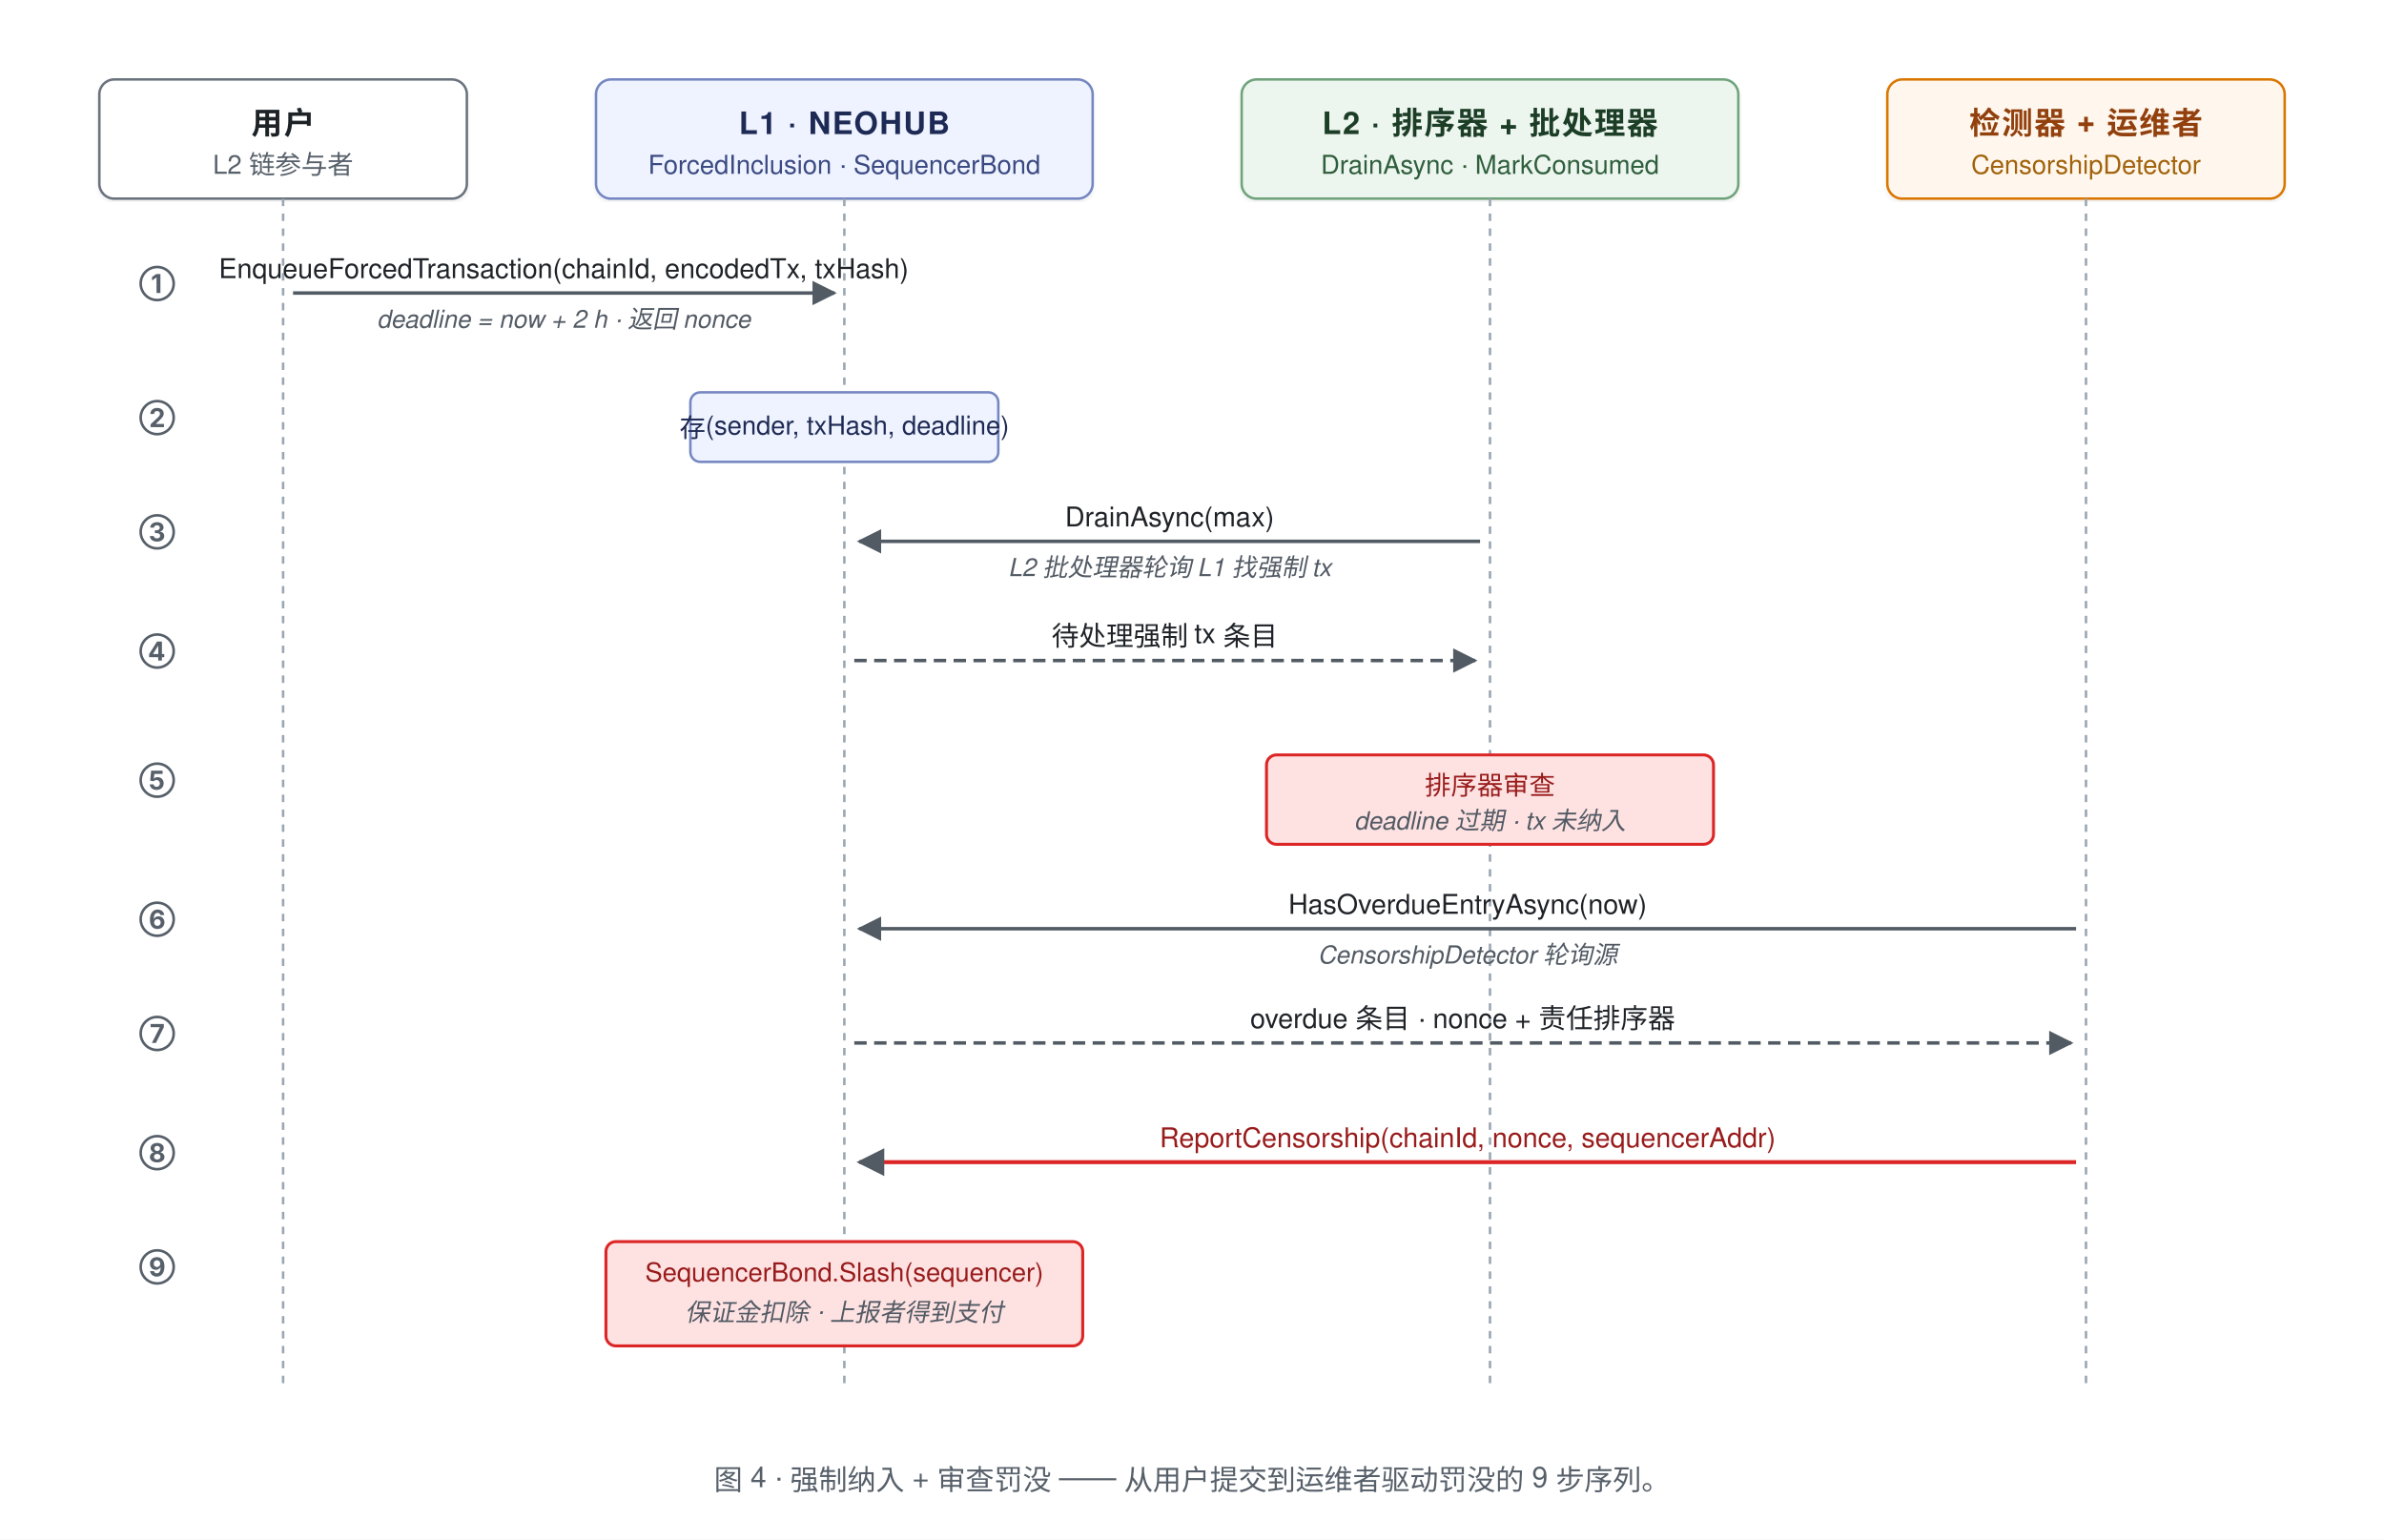
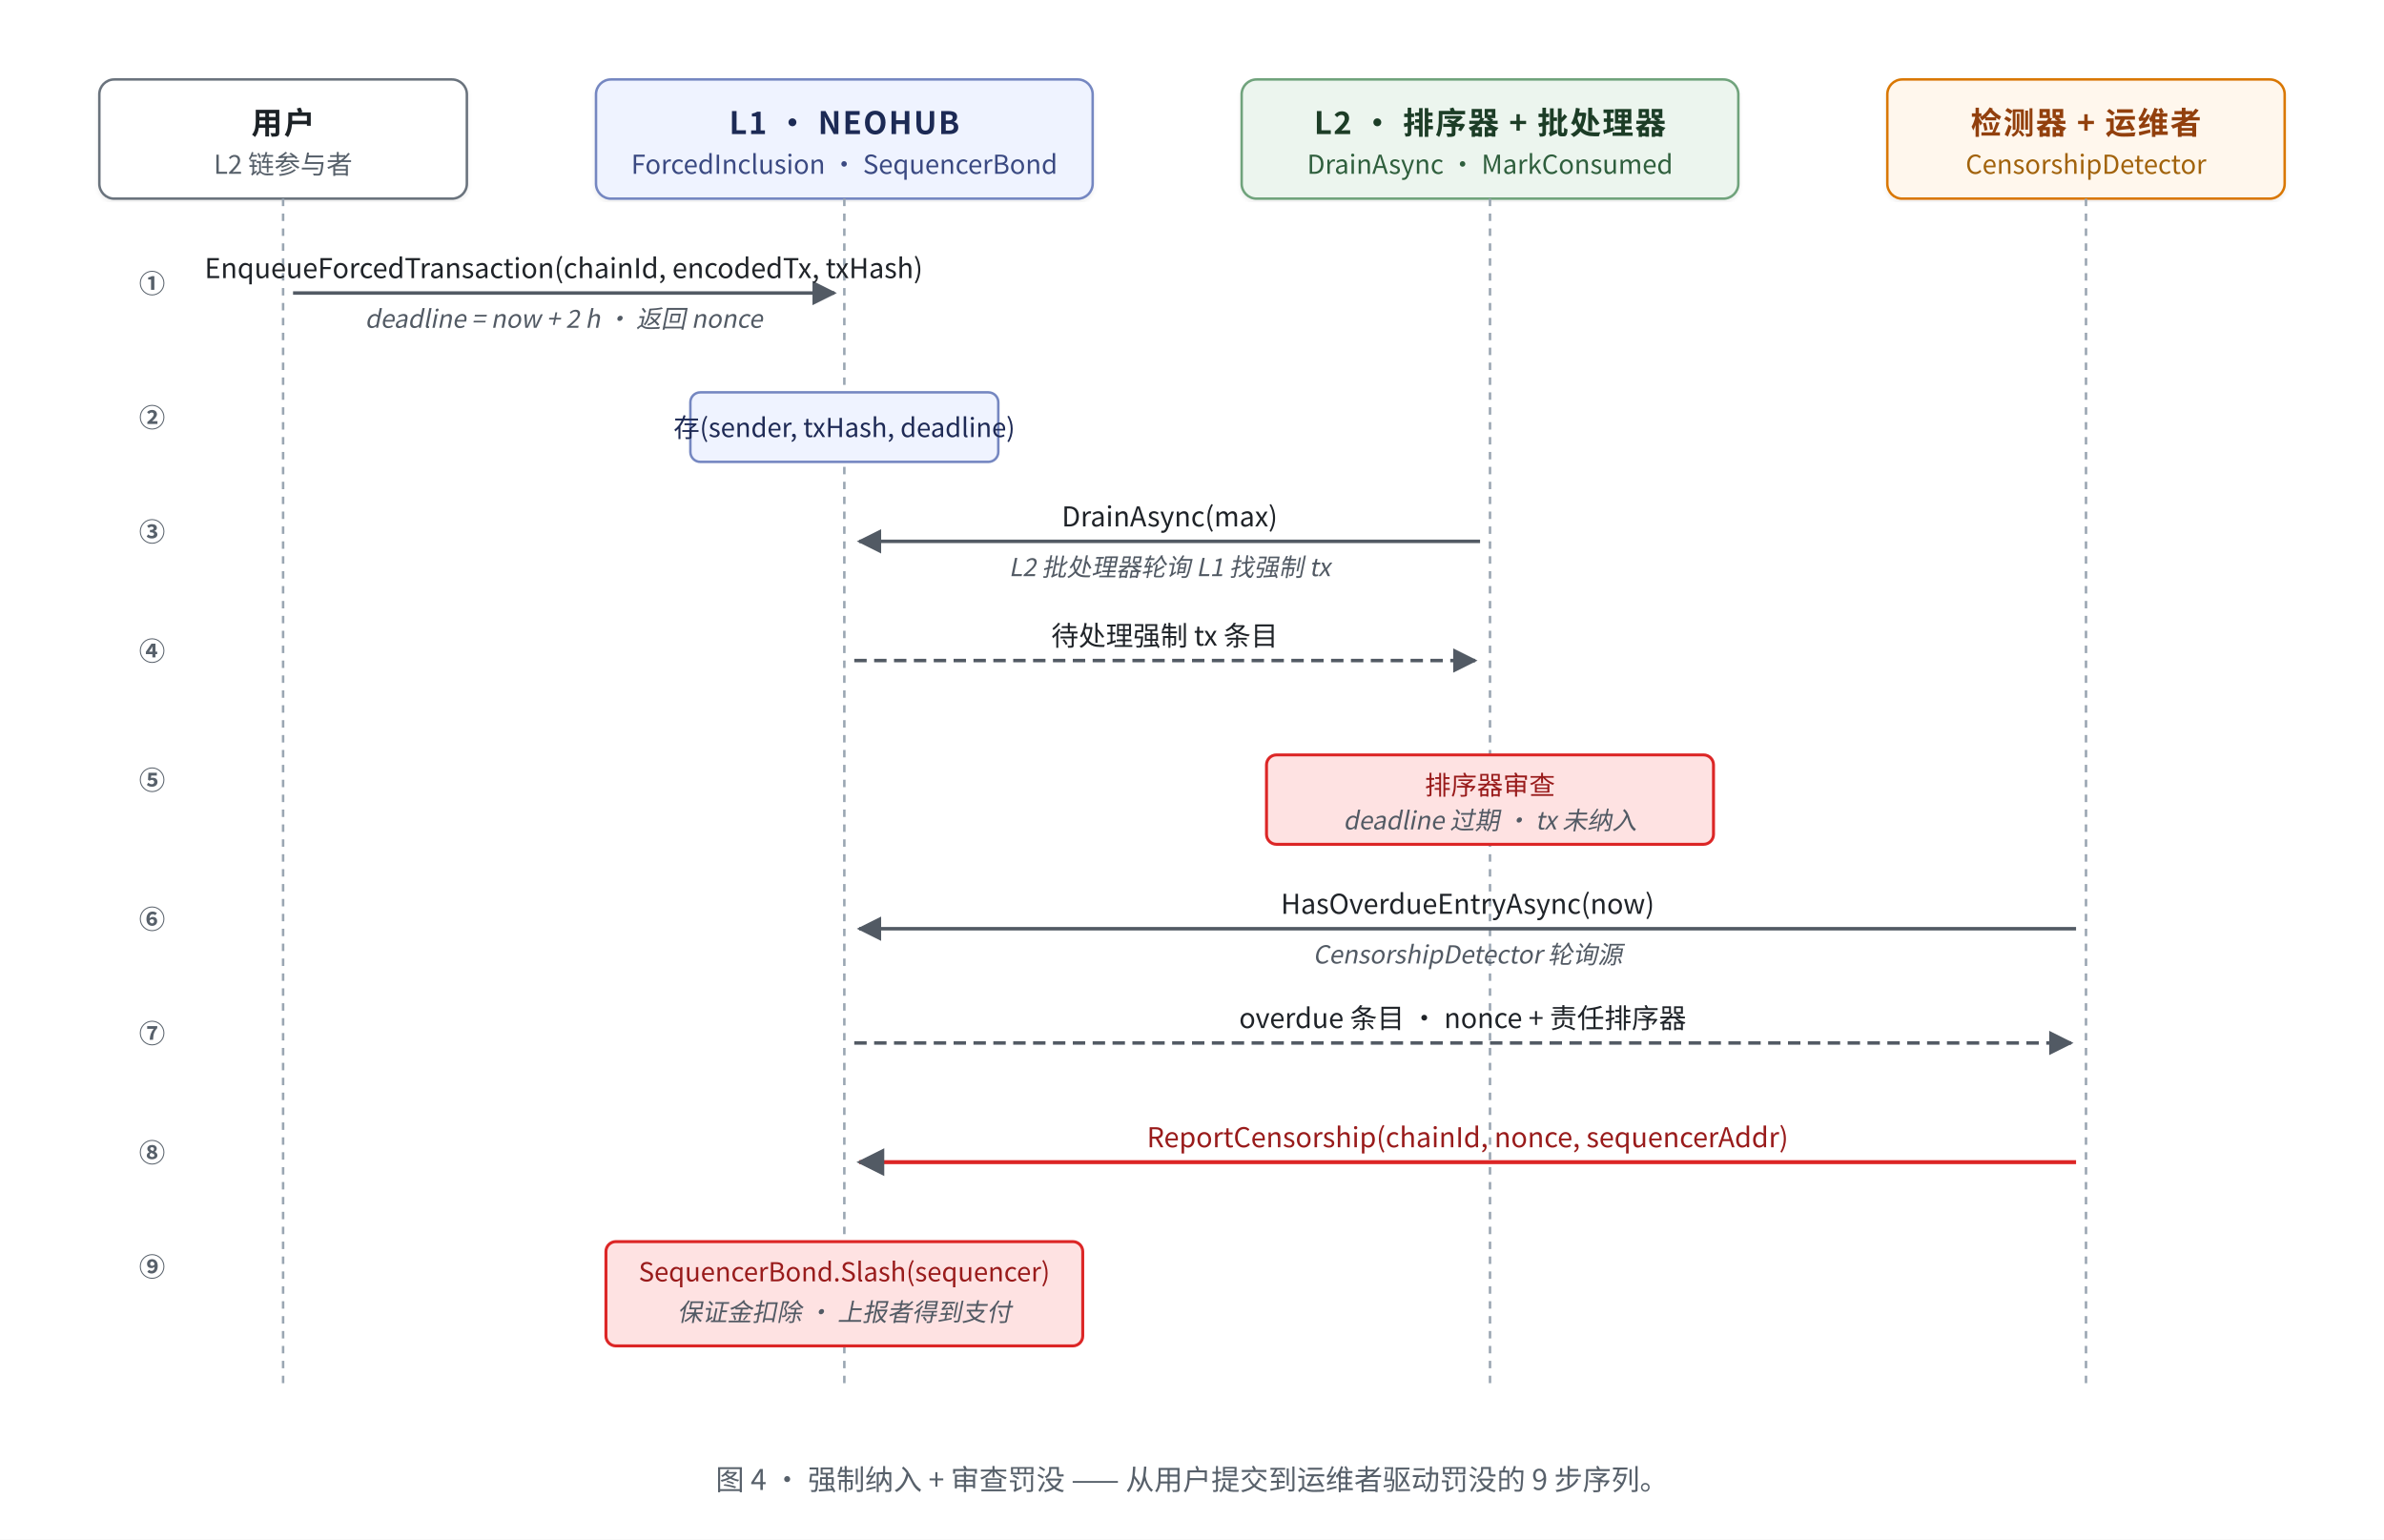
- <svg xmlns="http://www.w3.org/2000/svg" viewBox="0 0 960 620" font-family="-apple-system, BlinkMacSystemFont, 'Segoe UI', 'PingFang SC', 'Hiragino Sans GB', 'Microsoft YaHei', Helvetica, Arial, sans-serif" role="img" aria-labelledby="t4 d4">
+ <svg xmlns="http://www.w3.org/2000/svg" viewBox="0 0 960 620" font-family="'Noto Sans CJK SC', 'Source Han Sans SC', 'WenQuanYi Zen Hei', 'Microsoft YaHei', sans-serif" role="img" aria-labelledby="t4 d4">
  <defs>
    <marker id="ah4" viewBox="0 0 10 10" refX="9" refY="5" markerWidth="7" markerHeight="7" orient="auto">
      <path d="M0,0 L10,5 L0,10 Z" fill="#525a64" />
    </marker>
    <filter id="card4" x="-2%" y="-3%" width="104%" height="106%">
      <feDropShadow dx="0" dy="1" stdDeviation="0.9" flood-color="#000" flood-opacity="0.07" />
    </filter>
    <style>
      .actor-name  { font-size: 12.5px; font-weight: 700; letter-spacing: 0.6px; }
      .actor-sub   { font-size: 10.5px; }
      .msg-lbl     { font-size: 11px; font-weight: 500; }
      .msg-sub     { font-size: 10px; font-style: italic; fill: #525a64; }
      .step-num    { font-size: 10.5px; font-weight: 700; fill: #57606a; }
      .note-text   { font-size: 10.5px; }
      .caption     { font-size: 11.5px; fill: #57606a; }
    </style>
  </defs>
  <rect width="960" height="620" fill="#ffffff" />
  <g filter="url(#card4)">
    <rect x="40" y="32" width="148" height="48" rx="6" fill="#fff" stroke="#6a737d" />
    <text x="114" y="54" text-anchor="middle" class="actor-name" fill="#1f2328">用户</text>
    <text x="114" y="70" text-anchor="middle" class="actor-sub" fill="#57606a">L2 链参与者</text>
  </g>
  <g filter="url(#card4)">
    <rect x="240" y="32" width="200" height="48" rx="6" fill="#eff3ff" stroke="#7587c1" />
    <text x="340" y="54" text-anchor="middle" class="actor-name" fill="#1e2a55">L1 · NEOHUB</text>
    <text x="340" y="70" text-anchor="middle" class="actor-sub" fill="#3a4a82">ForcedInclusion · SequencerBond</text>
  </g>
  <g filter="url(#card4)">
    <rect x="500" y="32" width="200" height="48" rx="6" fill="#ecf5ee" stroke="#6fa37b" />
    <text x="600" y="54" text-anchor="middle" class="actor-name" fill="#1c3d27">L2 · 排序器 + 批处理器</text>
    <text x="600" y="70" text-anchor="middle" class="actor-sub" fill="#2f5e3c">DrainAsync · MarkConsumed</text>
  </g>
  <g filter="url(#card4)">
    <rect x="760" y="32" width="160" height="48" rx="6" fill="#fff7ed" stroke="#d97706" />
    <text x="840" y="54" text-anchor="middle" class="actor-name" fill="#92400e">检测器 + 运维者</text>
    <text x="840" y="70" text-anchor="middle" class="actor-sub" fill="#a16207">CensorshipDetector</text>
  </g>
  <line x1="114" y1="80" x2="114" y2="560" stroke="#9aa6b2" stroke-width="1" stroke-dasharray="3 3" />
  <line x1="340" y1="80" x2="340" y2="560" stroke="#9aa6b2" stroke-width="1" stroke-dasharray="3 3" />
  <line x1="600" y1="80" x2="600" y2="560" stroke="#9aa6b2" stroke-width="1" stroke-dasharray="3 3" />
  <line x1="840" y1="80" x2="840" y2="560" stroke="#9aa6b2" stroke-width="1" stroke-dasharray="3 3" />
  <text x="56" y="118" class="step-num">①</text>
  <line x1="118" y1="118" x2="336" y2="118" stroke="#525a64" stroke-width="1.4" marker-end="url(#ah4)" />
  <text x="227" y="112" text-anchor="middle" class="msg-lbl" fill="#1f2328">EnqueueForcedTransaction(chainId, encodedTx, txHash)</text>
  <text x="227" y="132" text-anchor="middle" class="msg-sub">deadline = now + 2 h · 返回 nonce</text>
  <text x="56" y="172" class="step-num">②</text>
  <rect x="278" y="158" width="124" height="28" rx="4" fill="#eff3ff" stroke="#7587c1" stroke-width="1" />
  <text x="340" y="176" text-anchor="middle" class="note-text" fill="#1e2a55">存(sender, txHash, deadline)</text>
  <text x="56" y="218" class="step-num">③</text>
  <line x1="596" y1="218" x2="346" y2="218" stroke="#525a64" stroke-width="1.4" marker-end="url(#ah4)" />
  <text x="471" y="212" text-anchor="middle" class="msg-lbl" fill="#1f2328">DrainAsync(max)</text>
  <text x="471" y="232" text-anchor="middle" class="msg-sub">L2 批处理器轮询 L1 找强制 tx</text>
  <text x="56" y="266" class="step-num">④</text>
  <line x1="344" y1="266" x2="594" y2="266" stroke="#525a64" stroke-width="1.4" stroke-dasharray="5 3" marker-end="url(#ah4)" />
  <text x="469" y="260" text-anchor="middle" class="msg-lbl" fill="#1f2328">待处理强制 tx 条目</text>
  <text x="56" y="318" class="step-num">⑤</text>
  <rect x="510" y="304" width="180" height="36" rx="4" fill="#fee2e2" stroke="#dc2626" stroke-width="1.2" />
  <text x="600" y="320" text-anchor="middle" class="note-text" fill="#991b1b">排序器审查</text>
  <text x="600" y="334" text-anchor="middle" class="msg-sub" fill="#991b1b">deadline 过期 · tx 未纳入</text>
  <text x="56" y="374" class="step-num">⑥</text>
  <line x1="836" y1="374" x2="346" y2="374" stroke="#525a64" stroke-width="1.4" marker-end="url(#ah4)" />
  <text x="591" y="368" text-anchor="middle" class="msg-lbl" fill="#1f2328">HasOverdueEntryAsync(now)</text>
  <text x="591" y="388" text-anchor="middle" class="msg-sub">CensorshipDetector 轮询源</text>
  <text x="56" y="420" class="step-num">⑦</text>
  <line x1="344" y1="420" x2="834" y2="420" stroke="#525a64" stroke-width="1.4" stroke-dasharray="5 3" marker-end="url(#ah4)" />
  <text x="589" y="414" text-anchor="middle" class="msg-lbl" fill="#1f2328">overdue 条目 · nonce + 责任排序器</text>
  <text x="56" y="468" class="step-num">⑧</text>
  <line x1="836" y1="468" x2="346" y2="468" stroke="#dc2626" stroke-width="1.6" marker-end="url(#ah4)" />
  <text x="591" y="462" text-anchor="middle" class="msg-lbl" fill="#991b1b">ReportCensorship(chainId, nonce, sequencerAddr)</text>
  <text x="56" y="514" class="step-num">⑨</text>
  <rect x="244" y="500" width="192" height="42" rx="4" fill="#fee2e2" stroke="#dc2626" stroke-width="1.2" />
  <text x="340" y="516" text-anchor="middle" class="note-text" fill="#991b1b">SequencerBond.Slash(sequencer)</text>
  <text x="340" y="532" text-anchor="middle" class="msg-sub" fill="#991b1b">保证金扣除 · 上报者得到支付</text>
  <text x="480" y="600" text-anchor="middle" class="caption">图 4 · 强制纳入 + 审查罚没 —— 从用户提交到运维者驱动罚没的 9 步序列。</text>
</svg>
